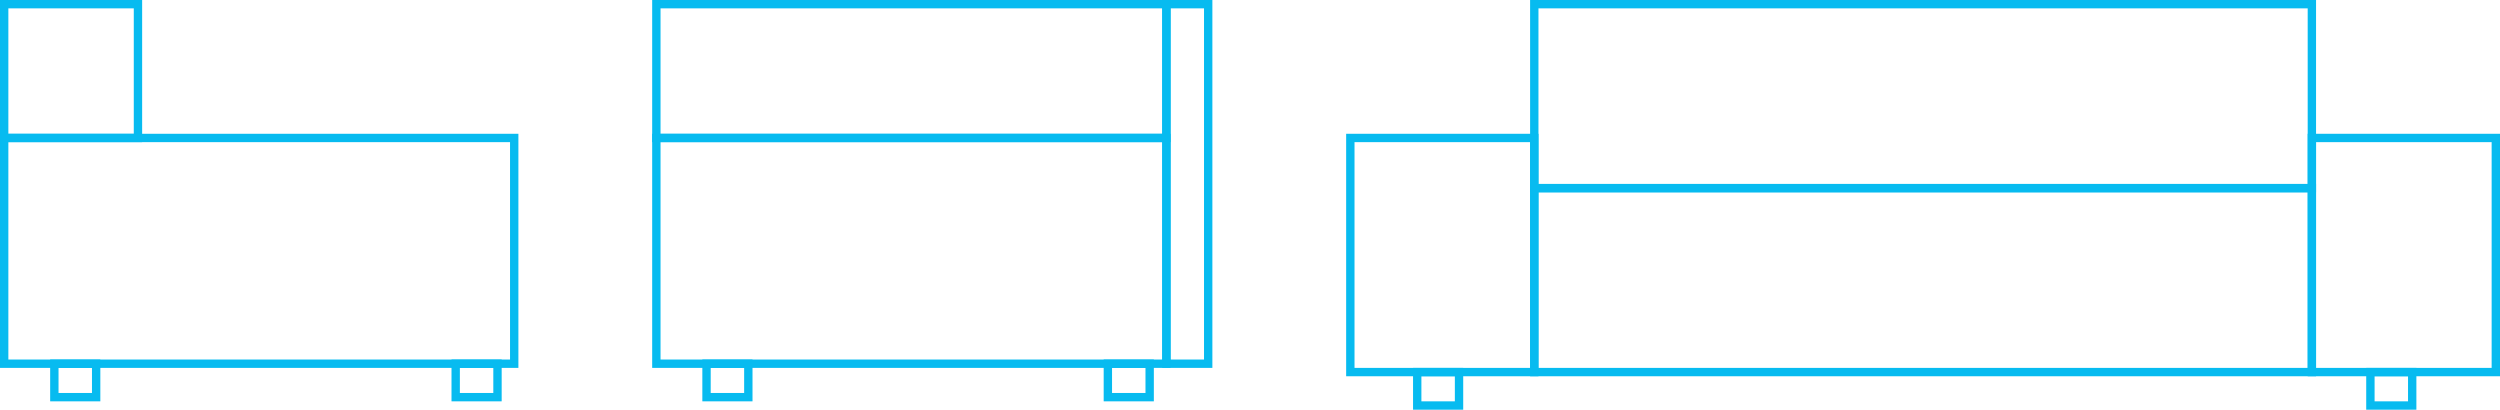
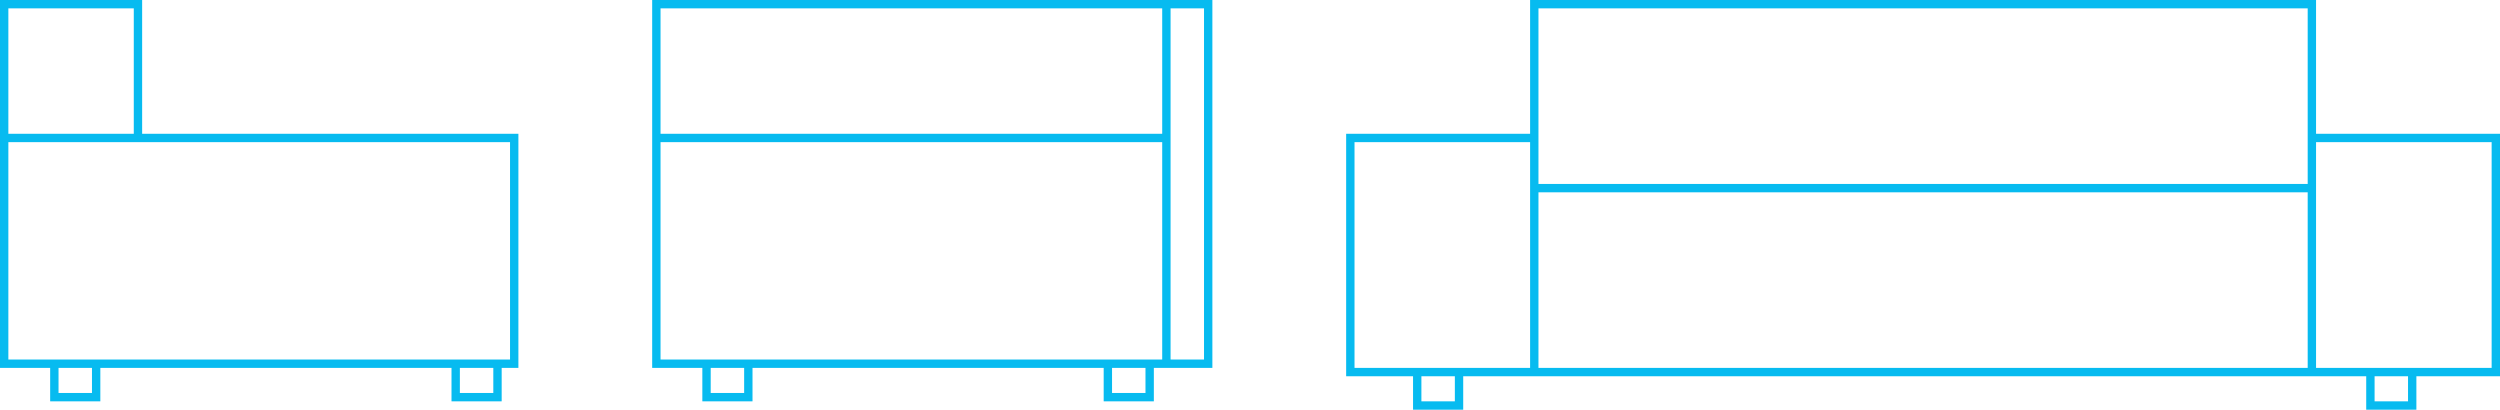
- <svg xmlns="http://www.w3.org/2000/svg" width="299" height="49" viewBox="0 0 299 49" fill="none">
-   <rect x="0.5" y="16.5" width="61" height="27" stroke="#07BBF0" />
-   <rect x="0.5" y="0.5" width="16" height="16" stroke="#07BBF0" />
-   <rect x="6.5" y="43.5" width="5" height="4" stroke="#07BBF0" />
-   <rect x="54.5" y="43.5" width="5" height="4" stroke="#07BBF0" />
-   <rect x="169.5" y="44.5" width="5" height="4" stroke="#07BBF0" />
-   <rect x="283.5" y="44.5" width="5" height="4" stroke="#07BBF0" />
-   <rect x="183.5" y="0.5" width="93" height="22" stroke="#07BBF0" />
-   <rect x="183.5" y="22.5" width="93" height="22" stroke="#07BBF0" />
-   <rect x="161.5" y="16.5" width="22" height="28" stroke="#07BBF0" />
-   <rect x="276.5" y="16.5" width="22" height="28" stroke="#07BBF0" />
-   <rect x="78.5" y="16.5" width="61" height="27" stroke="#07BBF0" />
-   <rect x="78.5" y="0.5" width="61" height="16" stroke="#07BBF0" />
-   <rect x="84.5" y="43.5" width="5" height="4" stroke="#07BBF0" />
-   <rect x="132.5" y="43.5" width="5" height="4" stroke="#07BBF0" />
-   <rect x="139.5" y="0.5" width="5" height="43" stroke="#07BBF0" />
+ <svg xmlns="http://www.w3.org/2000/svg" width="299" height="49" fill="none">
+   <path stroke="#07BBF0" d="M.5 16.5h61v27H.5zm0-16h16v16H.5zm6 43h5v4h-5zm48 0h5v4h-5zm115 1h5v4h-5zm114 0h5v4h-5zm-100-44h93v22h-93zm0 22h93v22h-93zm-22-6h22v28h-22zm115 0h22v28h-22zm-198 0h61v27h-61zm0-16h61v16h-61zm6 43h5v4h-5zm48 0h5v4h-5zm7-43h5v43h-5z" />
</svg>
